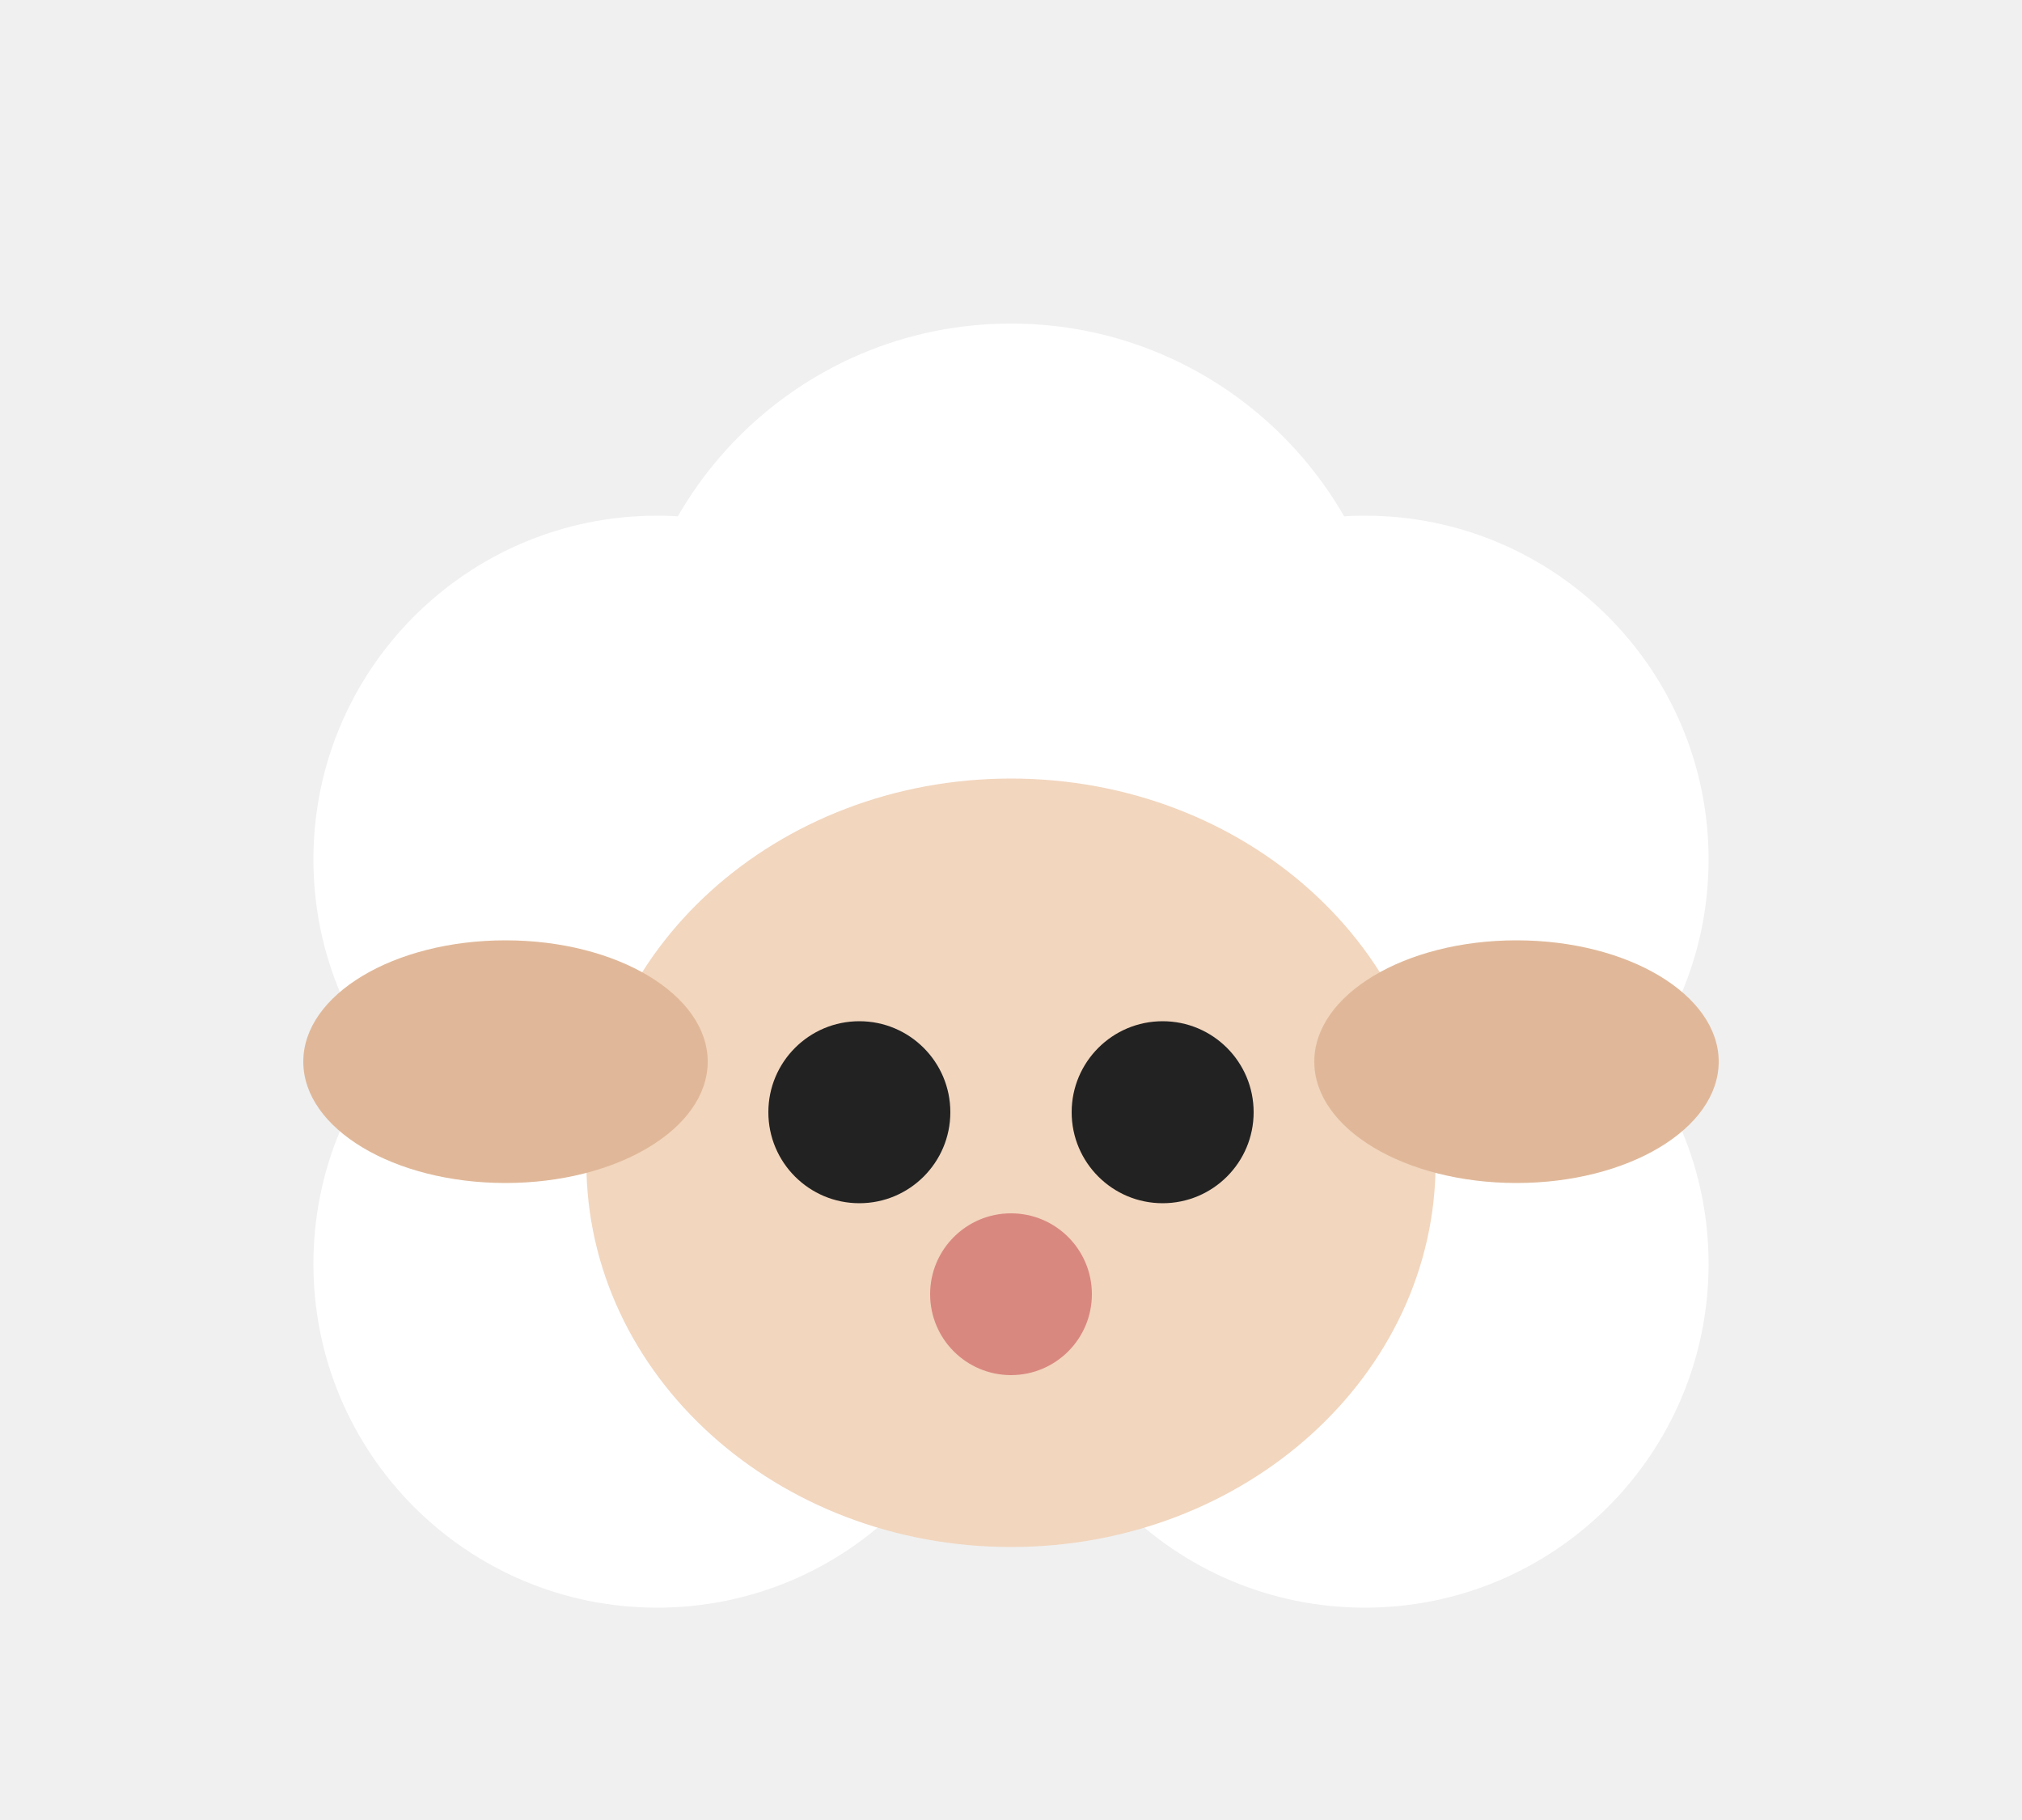
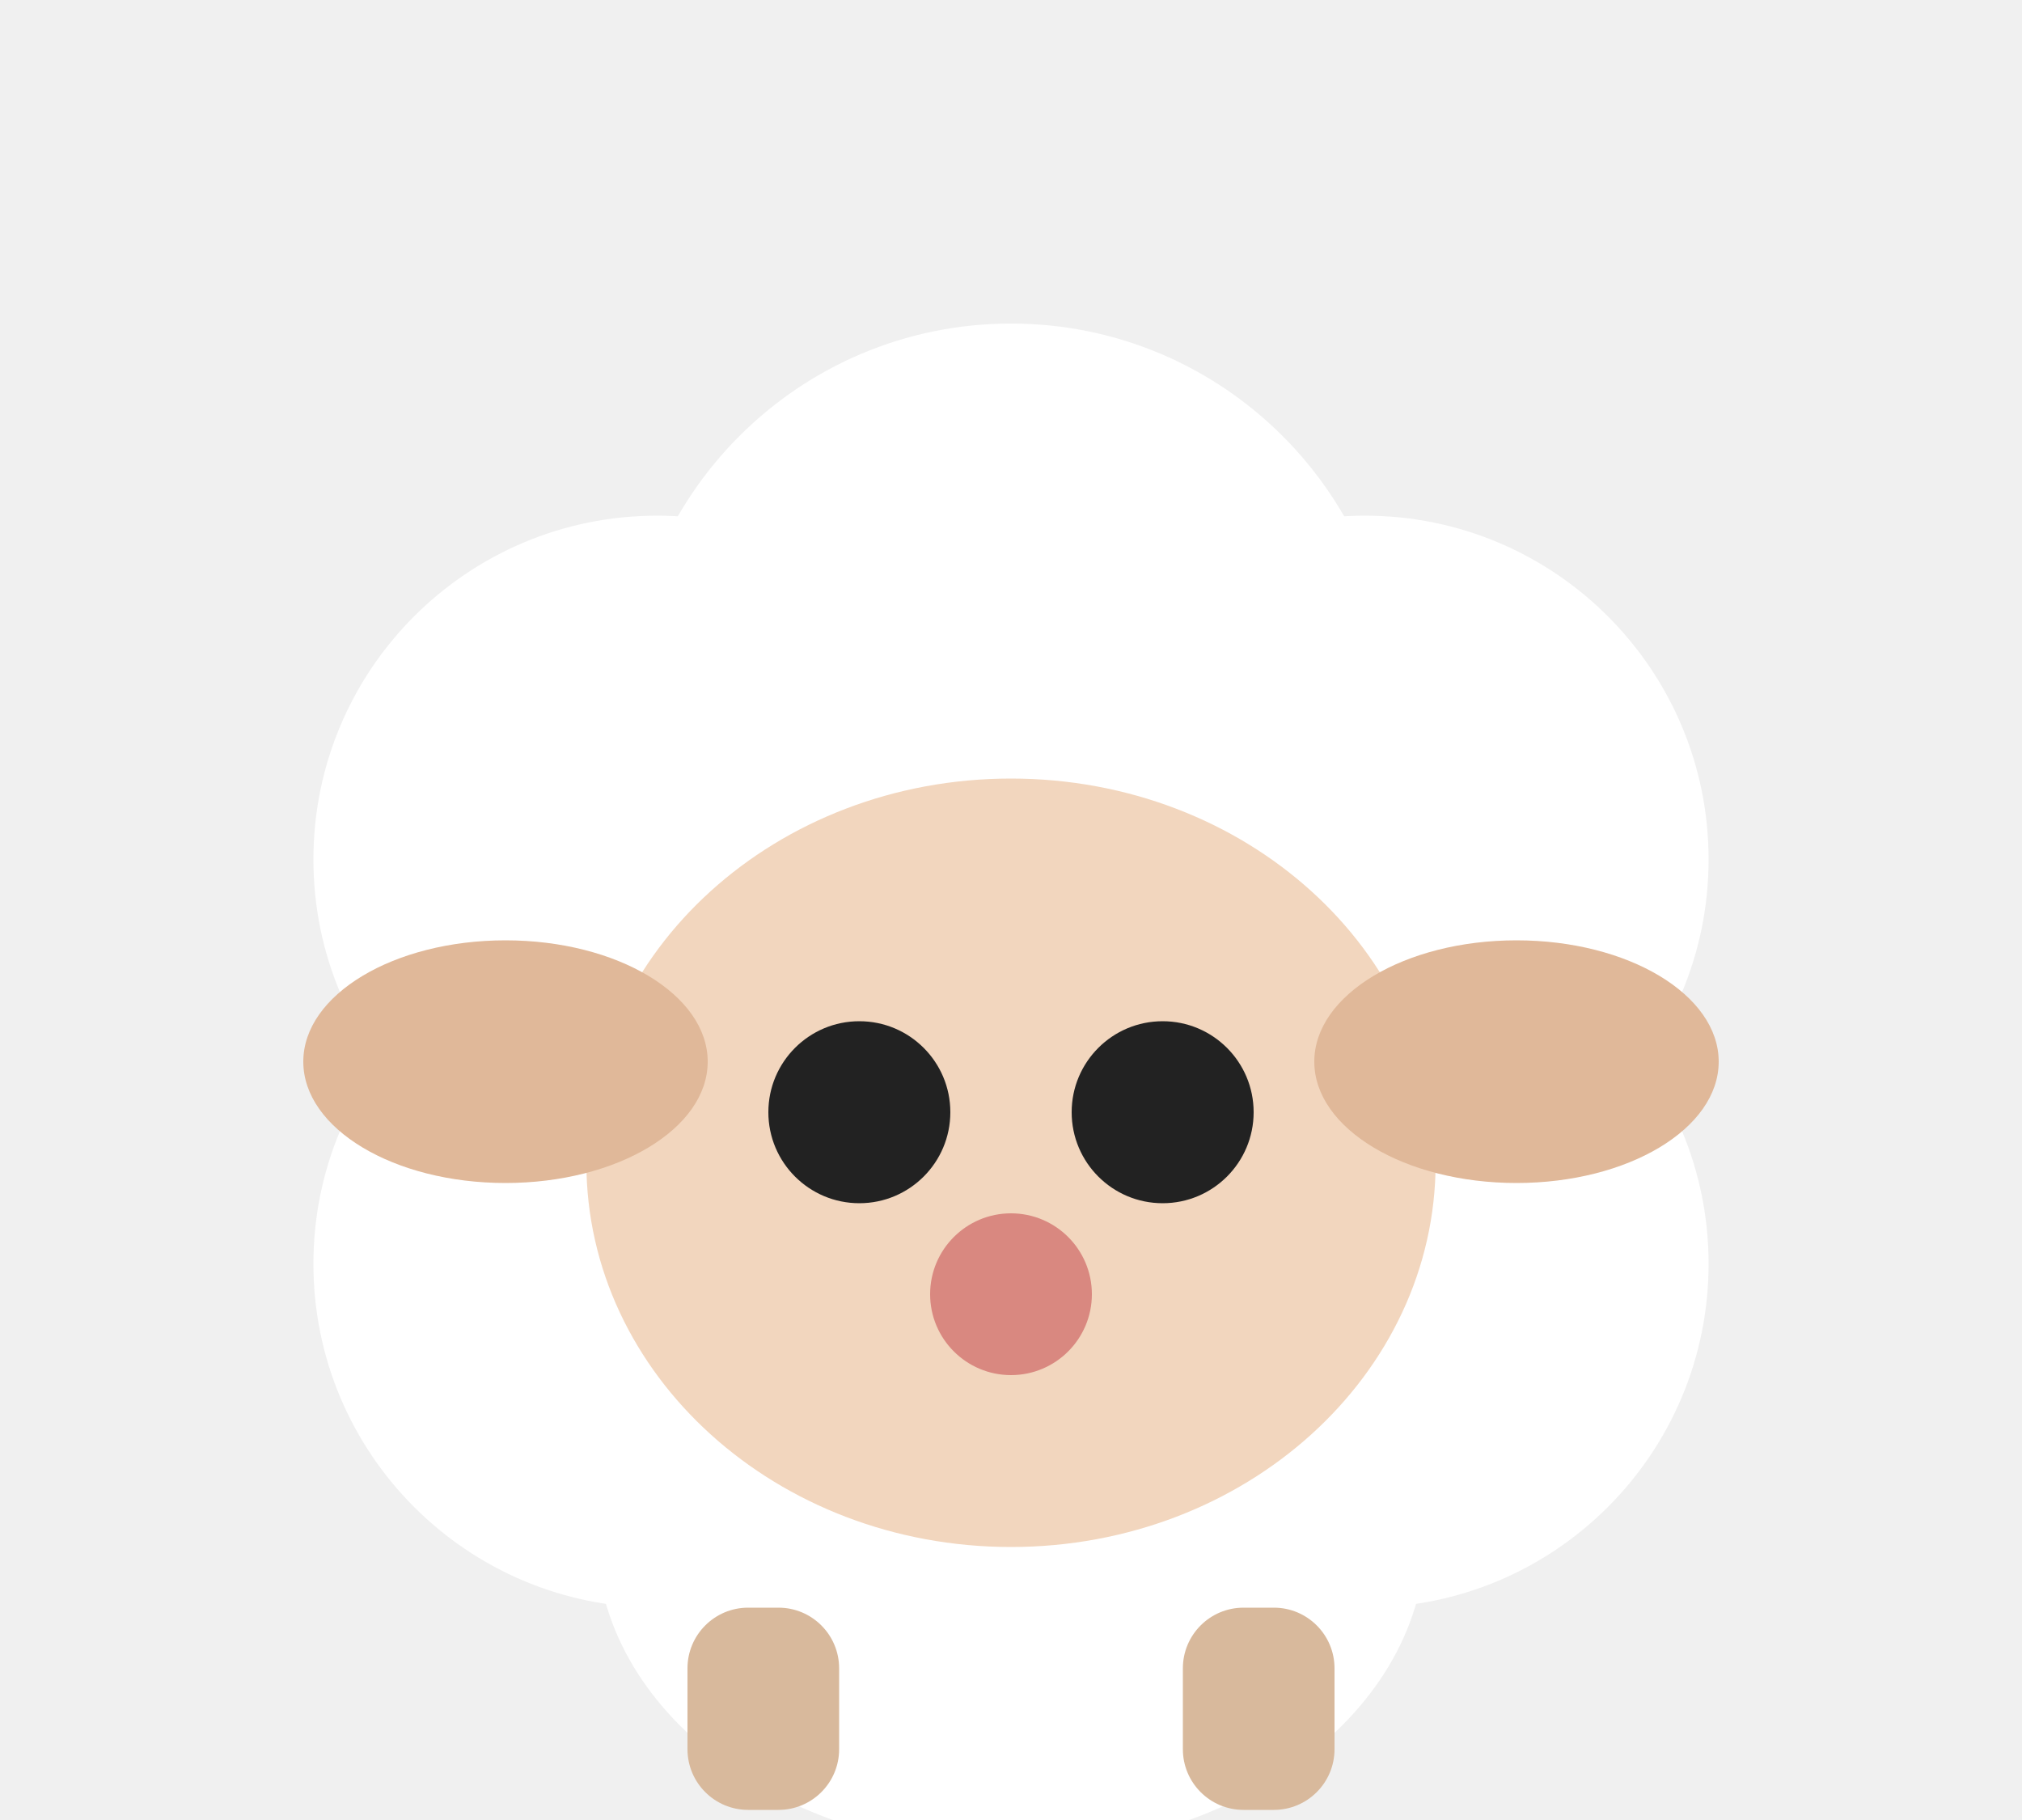
<svg xmlns="http://www.w3.org/2000/svg" viewBox="4 5 20 18">
+   <ellipse cx="14" cy="20.2" rx="4.1" ry="3.1" fill="#fff" />
+   <rect x="10.8" y="20.9" width="1.5" height="2" rx=".6" fill="#d8b99c" />
+   <rect x="15.7" y="20.9" width="1.5" height="2" rx=".6" fill="#d8b99c" />
  <circle cx="10.5" cy="13.5" r="3.4" fill="#fff" />
  <circle cx="17.5" cy="13.5" r="3.4" fill="#fff" />
  <circle cx="14" cy="12" r="3.8" fill="#fff" />
  <circle cx="10.5" cy="17.5" r="3.4" fill="#fff" />
  <circle cx="17.5" cy="17.5" r="3.4" fill="#fff" />
  <ellipse cx="14" cy="16.5" rx="4.2" ry="3.8" fill="#f2d6be" />
  <ellipse cx="9" cy="15.5" rx="2" ry="1.2" fill="#e0b899" />
  <ellipse cx="19" cy="15.5" rx="2" ry="1.2" fill="#e0b899" />
  <circle cx="12.5" cy="16" r=".9" fill="#222" />
  <circle cx="15.5" cy="16" r=".9" fill="#222" />
  <circle cx="14" cy="17.8" r=".8" fill="#d98880" />
</svg>
